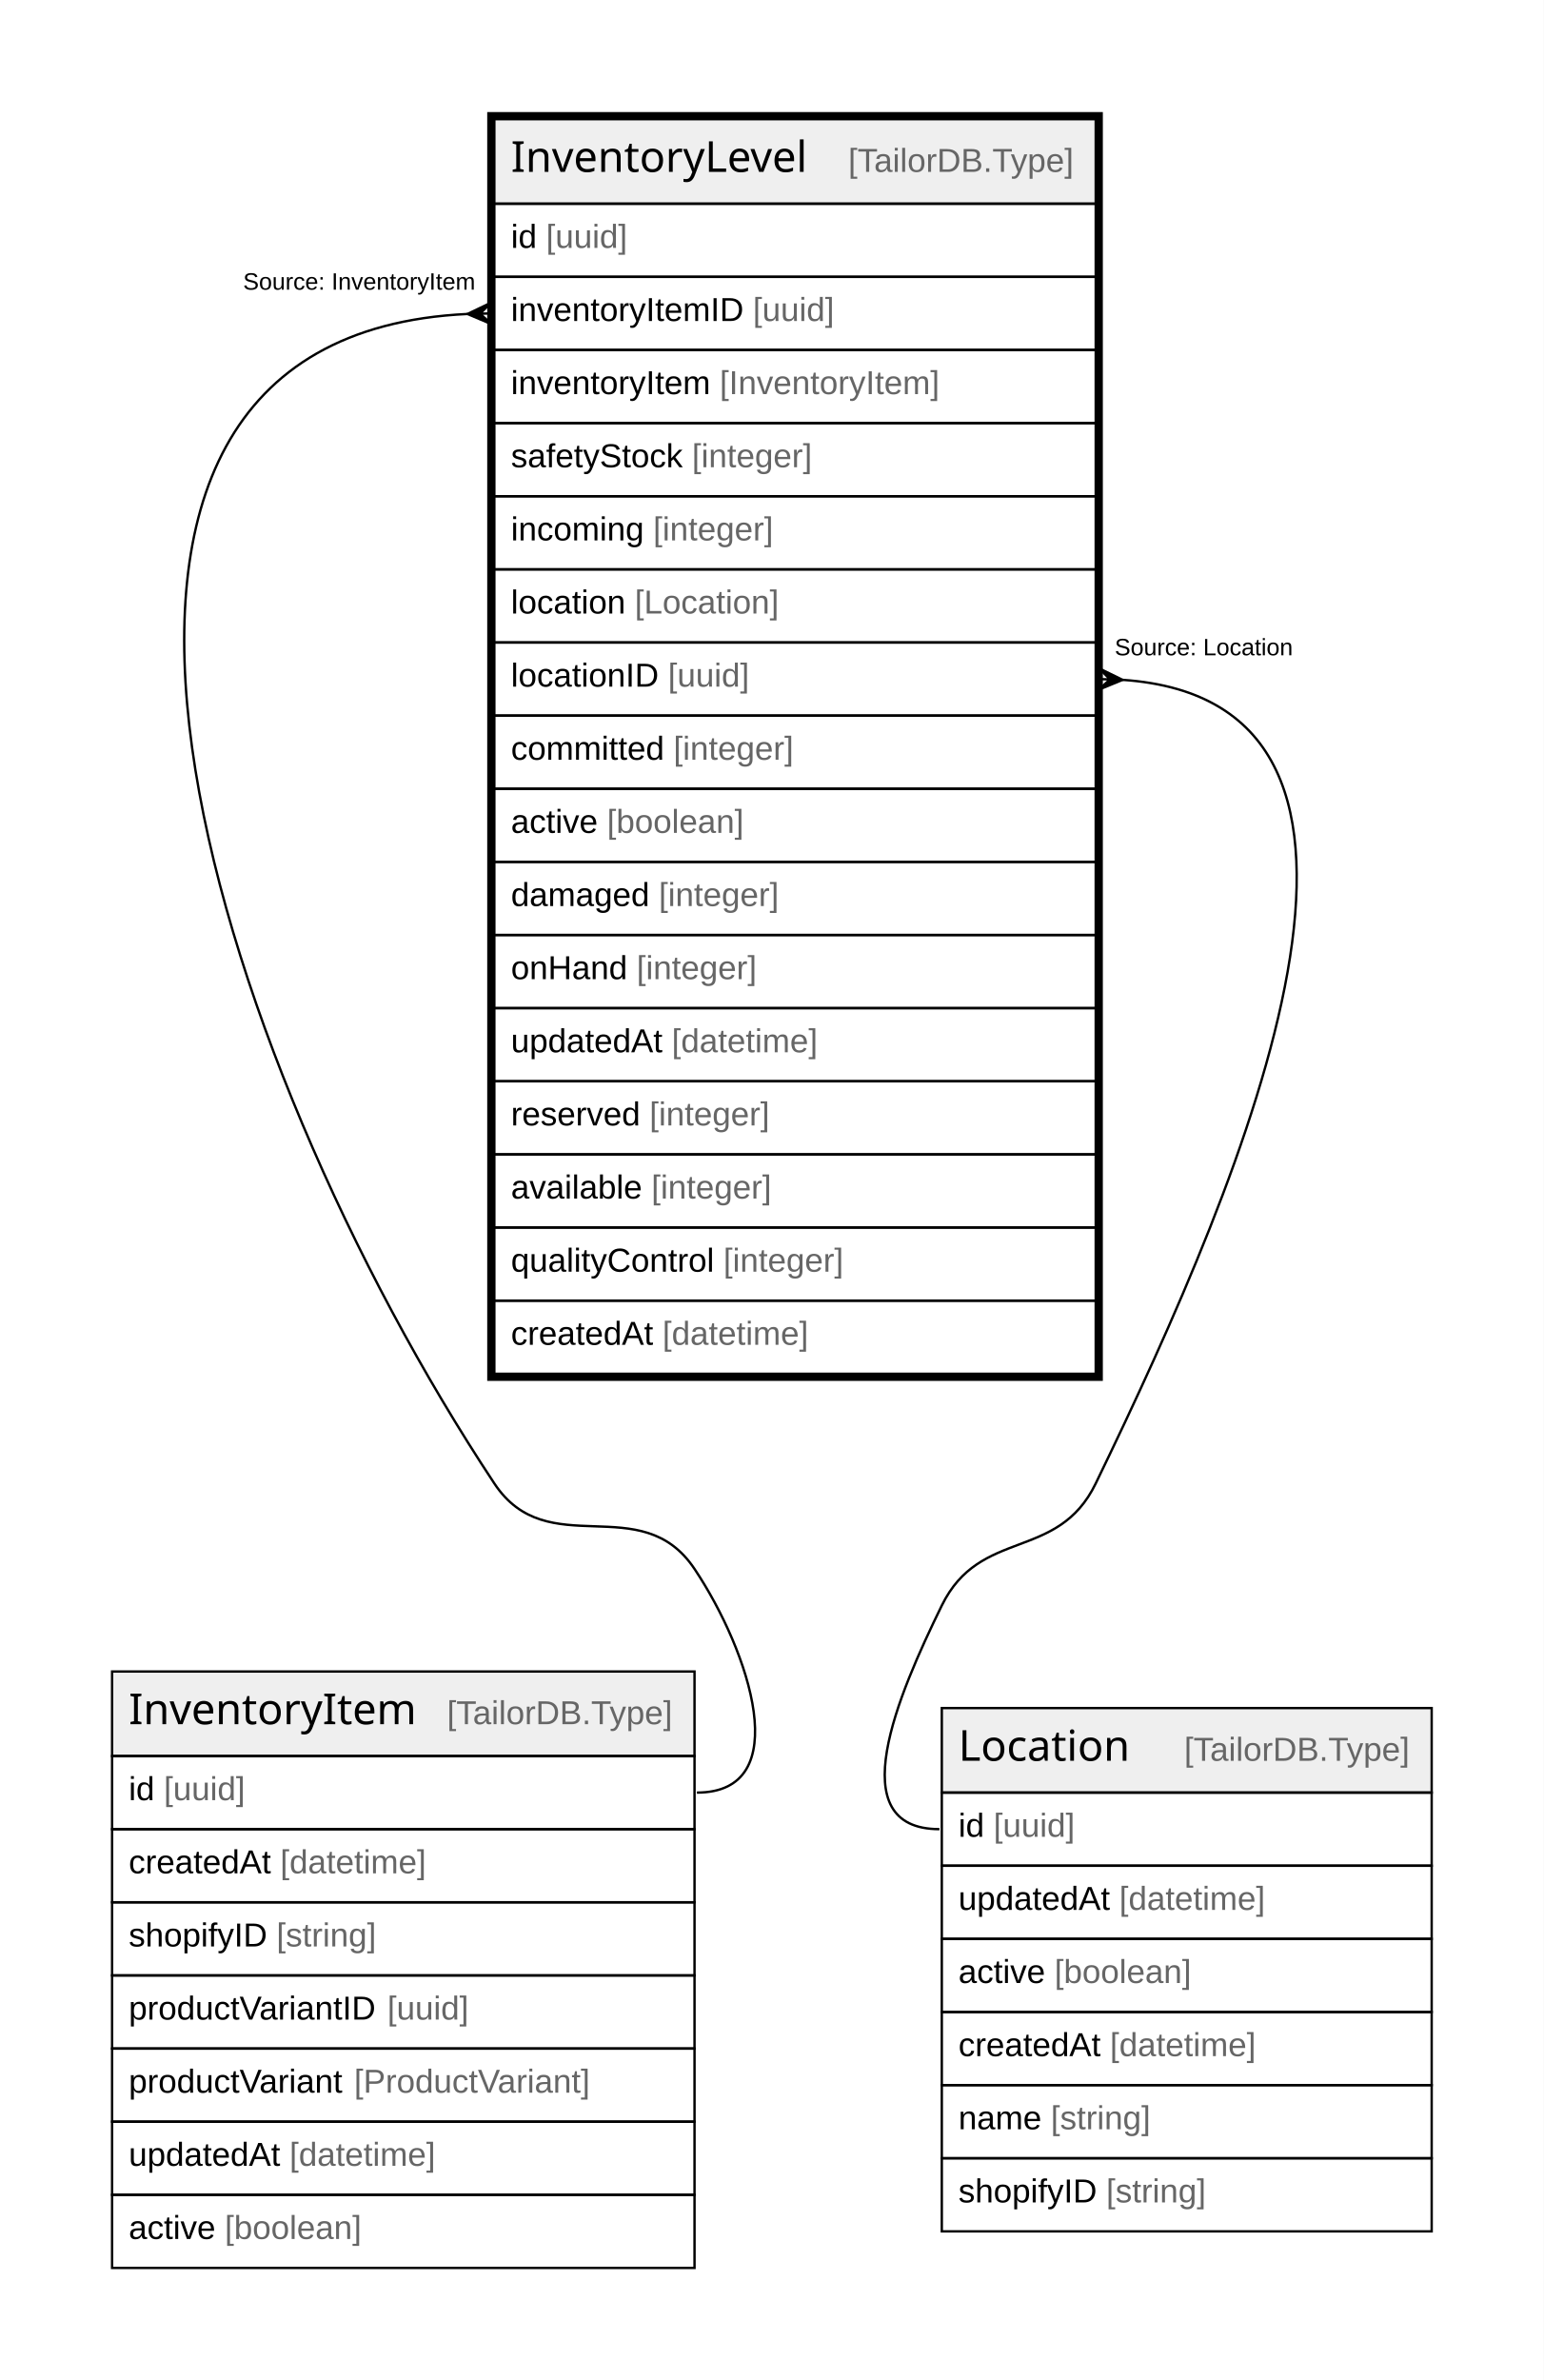
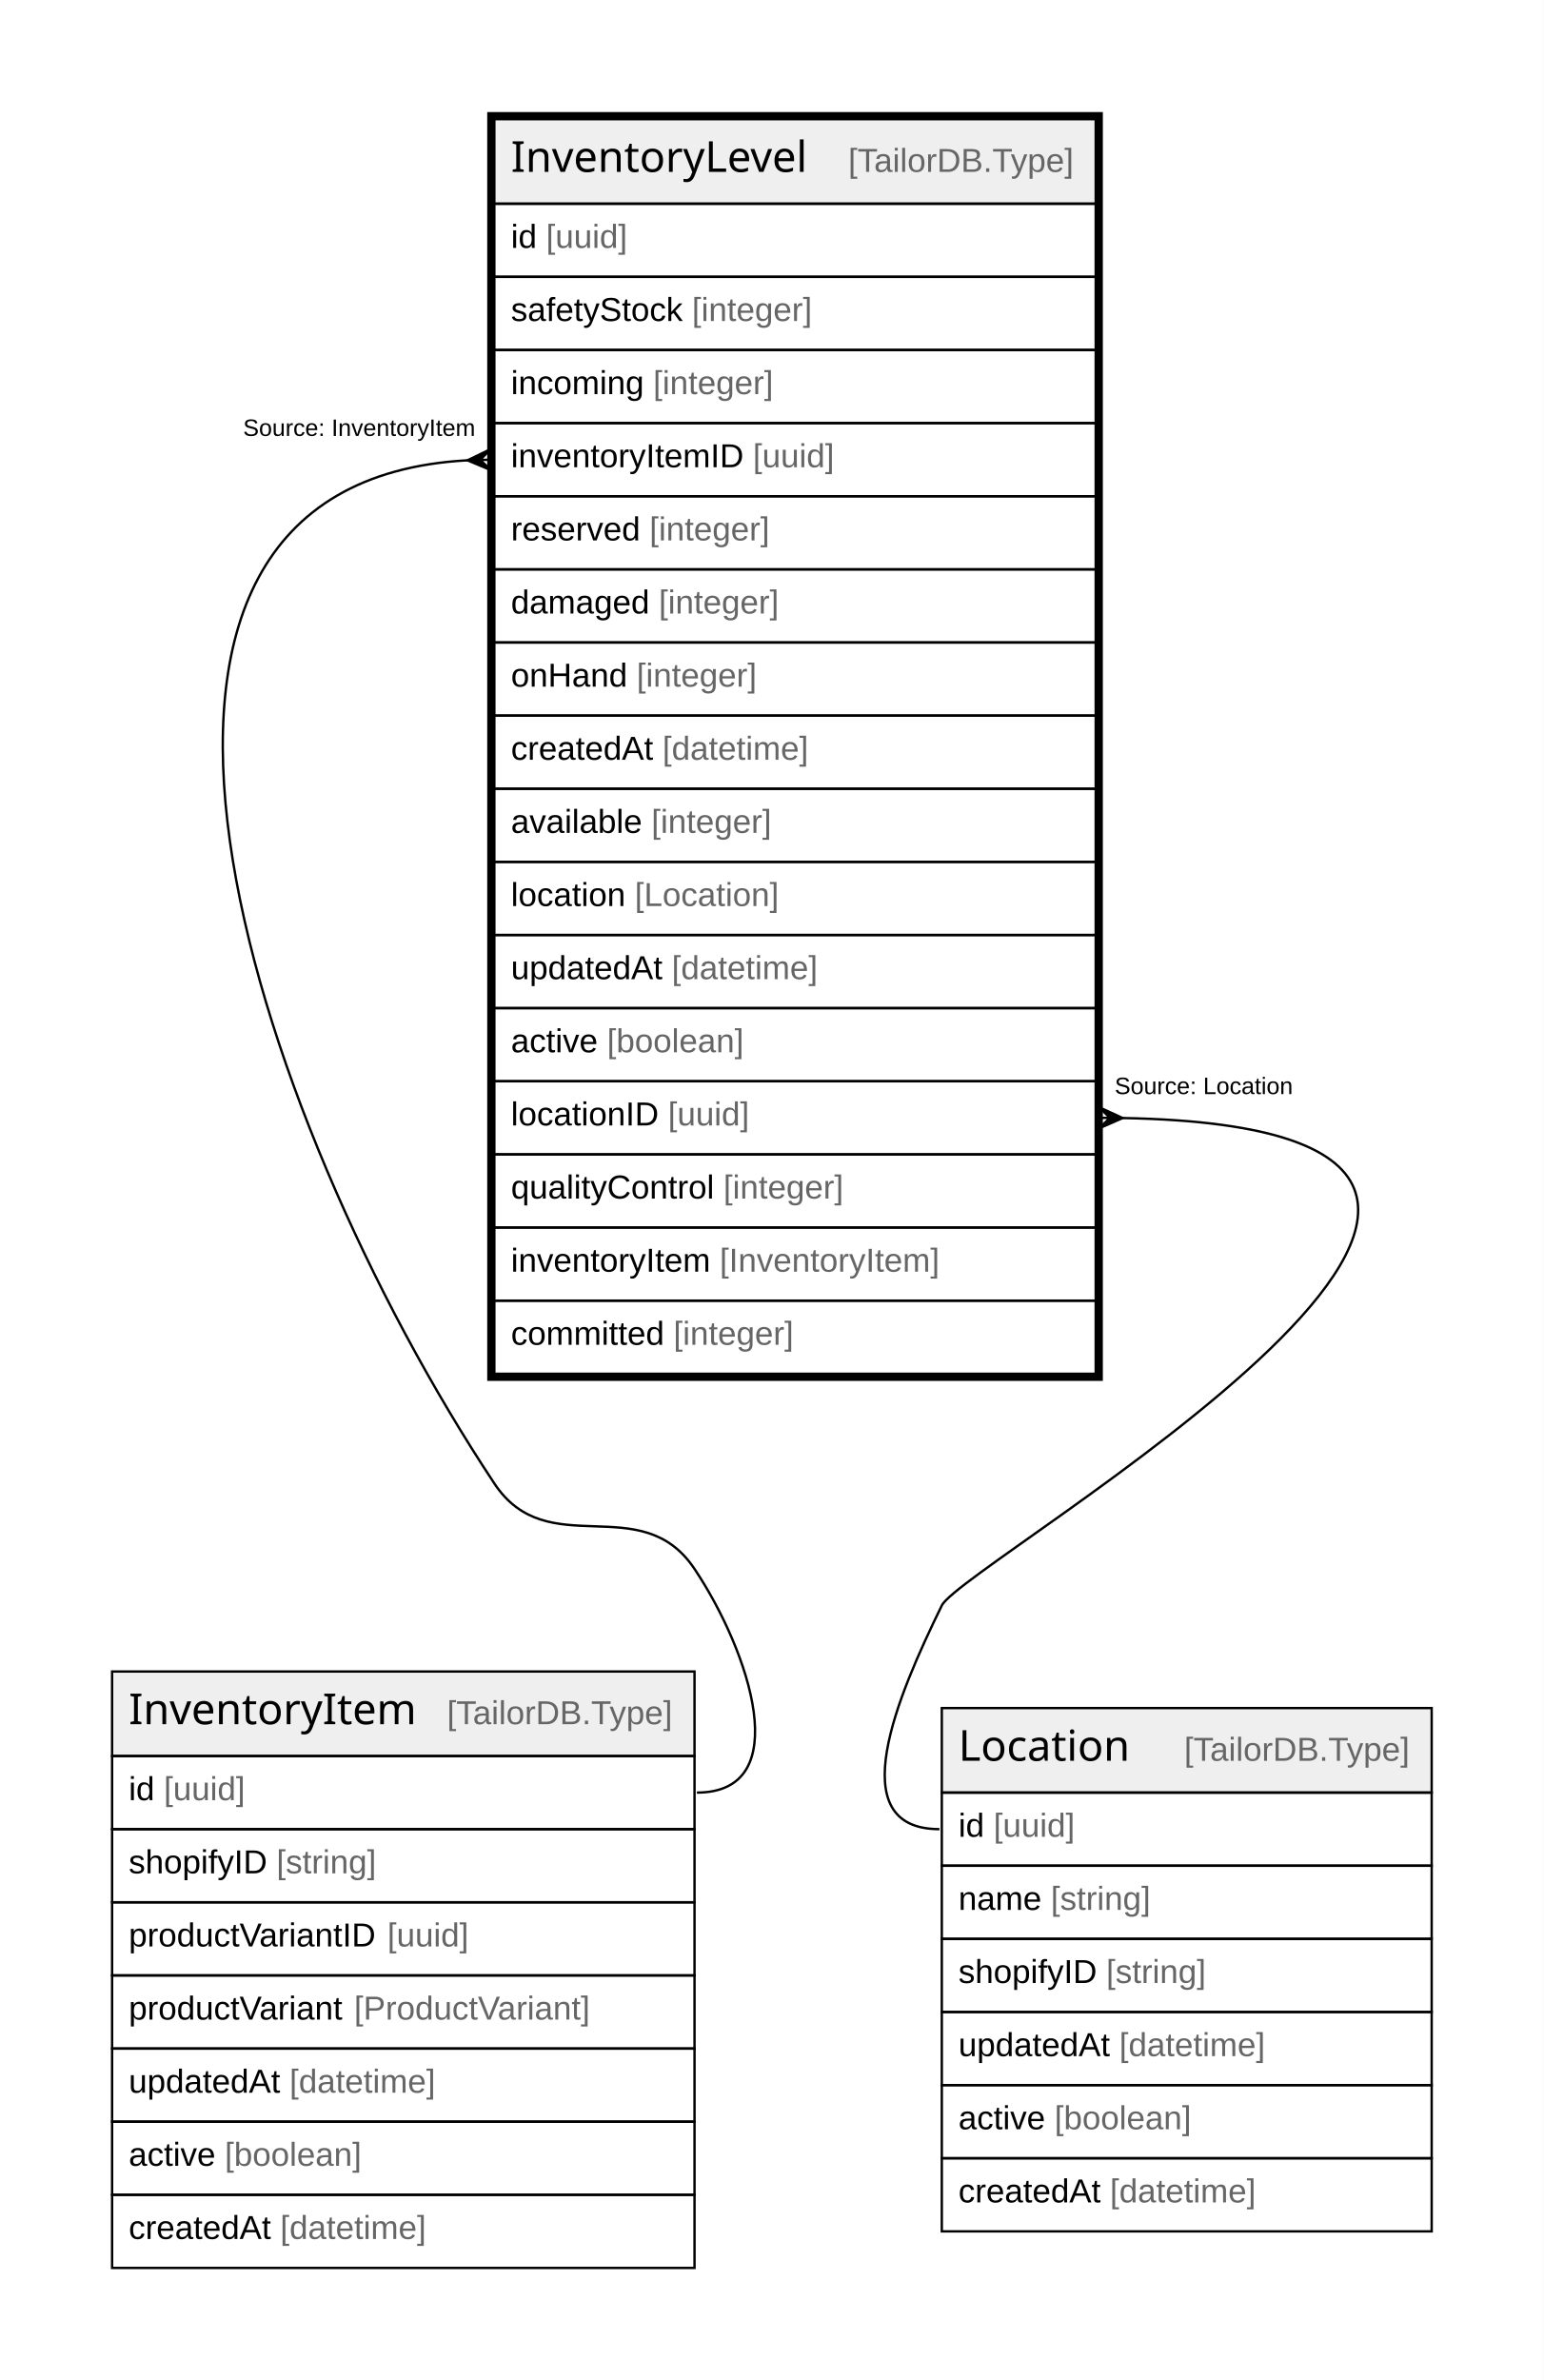
<svg xmlns="http://www.w3.org/2000/svg" width="650pt" height="1002pt" viewBox="0.00 0.00 650.23 1002.40">
  <g id="graph0" class="graph" transform="scale(1 1) rotate(0) translate(4 998.4)">
    <polygon fill="white" stroke="none" points="-4,4 -4,-998.4 646.23,-998.4 646.23,4 -4,4" />
    <g id="node1" class="node">
      <polygon fill="#efefef" stroke="none" points="204.21,-912.6 204.21,-948.2 457.52,-948.2 457.52,-912.6 204.21,-912.6" />
      <polygon fill="none" stroke="black" points="204.21,-912.6 204.21,-948.2 457.52,-948.2 457.52,-912.6 204.21,-912.6" />
      <text text-anchor="start" x="211.21" y="-926" font-family="Arial Bold" font-size="18.00">InventoryLevel</text>
      <text text-anchor="start" x="322.16" y="-926" font-family="Arial" font-size="14.00">    </text>
      <text text-anchor="start" x="353.28" y="-926" font-family="Arial" font-size="14.00" fill="#666666">[TailorDB.Type]</text>
      <polygon fill="none" stroke="black" points="204.21,-881.8 204.21,-912.6 457.52,-912.6 457.52,-881.8 204.21,-881.8" />
      <text text-anchor="start" x="211.21" y="-894" font-family="Arial" font-size="14.00">id </text>
      <text text-anchor="start" x="225.99" y="-894" font-family="Arial" font-size="14.00" fill="#666666">[uuid]</text>
      <polygon fill="none" stroke="black" points="204.21,-851 204.21,-881.8 457.52,-881.8 457.52,-851 204.21,-851" />
-       <text text-anchor="start" x="211.21" y="-863.2" font-family="Arial" font-size="14.00">inventoryItemID </text>
-       <text text-anchor="start" x="313.13" y="-863.2" font-family="Arial" font-size="14.00" fill="#666666">[uuid]</text>
+       <text text-anchor="start" x="211.21" y="-863.2" font-family="Arial" font-size="14.00">safetyStock </text>
+       <text text-anchor="start" x="287.46" y="-863.2" font-family="Arial" font-size="14.00" fill="#666666">[integer]</text>
      <polygon fill="none" stroke="black" points="204.21,-820.2 204.21,-851 457.52,-851 457.52,-820.2 204.21,-820.2" />
-       <text text-anchor="start" x="211.21" y="-832.4" font-family="Arial" font-size="14.00">inventoryItem </text>
-       <text text-anchor="start" x="299.13" y="-832.4" font-family="Arial" font-size="14.00" fill="#666666">[InventoryItem]</text>
+       <text text-anchor="start" x="211.21" y="-832.4" font-family="Arial" font-size="14.00">incoming </text>
+       <text text-anchor="start" x="271.12" y="-832.4" font-family="Arial" font-size="14.00" fill="#666666">[integer]</text>
      <polygon fill="none" stroke="black" points="204.21,-789.4 204.21,-820.2 457.52,-820.2 457.52,-789.4 204.21,-789.4" />
-       <text text-anchor="start" x="211.21" y="-801.6" font-family="Arial" font-size="14.00">safetyStock </text>
-       <text text-anchor="start" x="287.46" y="-801.6" font-family="Arial" font-size="14.00" fill="#666666">[integer]</text>
+       <text text-anchor="start" x="211.21" y="-801.6" font-family="Arial" font-size="14.00">inventoryItemID </text>
+       <text text-anchor="start" x="313.13" y="-801.6" font-family="Arial" font-size="14.00" fill="#666666">[uuid]</text>
      <polygon fill="none" stroke="black" points="204.21,-758.6 204.21,-789.4 457.52,-789.4 457.52,-758.6 204.21,-758.6" />
-       <text text-anchor="start" x="211.21" y="-770.8" font-family="Arial" font-size="14.00">incoming </text>
-       <text text-anchor="start" x="271.12" y="-770.8" font-family="Arial" font-size="14.00" fill="#666666">[integer]</text>
+       <text text-anchor="start" x="211.21" y="-770.8" font-family="Arial" font-size="14.00">reserved </text>
+       <text text-anchor="start" x="269.56" y="-770.8" font-family="Arial" font-size="14.00" fill="#666666">[integer]</text>
      <polygon fill="none" stroke="black" points="204.21,-727.8 204.21,-758.6 457.52,-758.6 457.52,-727.8 204.21,-727.8" />
-       <text text-anchor="start" x="211.21" y="-740" font-family="Arial" font-size="14.00">location </text>
-       <text text-anchor="start" x="263.35" y="-740" font-family="Arial" font-size="14.00" fill="#666666">[Location]</text>
+       <text text-anchor="start" x="211.21" y="-740" font-family="Arial" font-size="14.00">damaged </text>
+       <text text-anchor="start" x="273.47" y="-740" font-family="Arial" font-size="14.00" fill="#666666">[integer]</text>
      <polygon fill="none" stroke="black" points="204.21,-697 204.21,-727.8 457.52,-727.8 457.52,-697 204.21,-697" />
-       <text text-anchor="start" x="211.21" y="-709.2" font-family="Arial" font-size="14.00">locationID </text>
-       <text text-anchor="start" x="277.35" y="-709.2" font-family="Arial" font-size="14.00" fill="#666666">[uuid]</text>
+       <text text-anchor="start" x="211.21" y="-709.2" font-family="Arial" font-size="14.00">onHand </text>
+       <text text-anchor="start" x="264.14" y="-709.2" font-family="Arial" font-size="14.00" fill="#666666">[integer]</text>
      <polygon fill="none" stroke="black" points="204.21,-666.2 204.21,-697 457.52,-697 457.52,-666.2 204.21,-666.2" />
-       <text text-anchor="start" x="211.21" y="-678.4" font-family="Arial" font-size="14.00">committed </text>
-       <text text-anchor="start" x="279.67" y="-678.4" font-family="Arial" font-size="14.00" fill="#666666">[integer]</text>
+       <text text-anchor="start" x="211.21" y="-678.4" font-family="Arial" font-size="14.00">createdAt </text>
+       <text text-anchor="start" x="275.02" y="-678.4" font-family="Arial" font-size="14.00" fill="#666666">[datetime]</text>
      <polygon fill="none" stroke="black" points="204.21,-635.4 204.21,-666.2 457.52,-666.2 457.52,-635.4 204.21,-635.4" />
-       <text text-anchor="start" x="211.21" y="-647.6" font-family="Arial" font-size="14.00">active </text>
-       <text text-anchor="start" x="251.67" y="-647.6" font-family="Arial" font-size="14.00" fill="#666666">[boolean]</text>
+       <text text-anchor="start" x="211.21" y="-647.6" font-family="Arial" font-size="14.00">available </text>
+       <text text-anchor="start" x="270.36" y="-647.6" font-family="Arial" font-size="14.00" fill="#666666">[integer]</text>
      <polygon fill="none" stroke="black" points="204.21,-604.6 204.21,-635.4 457.52,-635.4 457.52,-604.6 204.21,-604.6" />
-       <text text-anchor="start" x="211.21" y="-616.8" font-family="Arial" font-size="14.00">damaged </text>
-       <text text-anchor="start" x="273.47" y="-616.8" font-family="Arial" font-size="14.00" fill="#666666">[integer]</text>
+       <text text-anchor="start" x="211.21" y="-616.8" font-family="Arial" font-size="14.00">location </text>
+       <text text-anchor="start" x="263.35" y="-616.8" font-family="Arial" font-size="14.00" fill="#666666">[Location]</text>
      <polygon fill="none" stroke="black" points="204.21,-573.8 204.21,-604.6 457.52,-604.6 457.52,-573.8 204.21,-573.8" />
-       <text text-anchor="start" x="211.21" y="-586" font-family="Arial" font-size="14.00">onHand </text>
-       <text text-anchor="start" x="264.14" y="-586" font-family="Arial" font-size="14.00" fill="#666666">[integer]</text>
+       <text text-anchor="start" x="211.21" y="-586" font-family="Arial" font-size="14.00">updatedAt </text>
+       <text text-anchor="start" x="278.93" y="-586" font-family="Arial" font-size="14.00" fill="#666666">[datetime]</text>
      <polygon fill="none" stroke="black" points="204.21,-543 204.21,-573.8 457.52,-573.8 457.52,-543 204.21,-543" />
-       <text text-anchor="start" x="211.21" y="-555.2" font-family="Arial" font-size="14.00">updatedAt </text>
-       <text text-anchor="start" x="278.93" y="-555.2" font-family="Arial" font-size="14.00" fill="#666666">[datetime]</text>
+       <text text-anchor="start" x="211.21" y="-555.2" font-family="Arial" font-size="14.00">active </text>
+       <text text-anchor="start" x="251.67" y="-555.2" font-family="Arial" font-size="14.00" fill="#666666">[boolean]</text>
      <polygon fill="none" stroke="black" points="204.21,-512.2 204.21,-543 457.52,-543 457.52,-512.2 204.21,-512.2" />
-       <text text-anchor="start" x="211.21" y="-524.4" font-family="Arial" font-size="14.00">reserved </text>
-       <text text-anchor="start" x="269.56" y="-524.4" font-family="Arial" font-size="14.00" fill="#666666">[integer]</text>
+       <text text-anchor="start" x="211.21" y="-524.4" font-family="Arial" font-size="14.00">locationID </text>
+       <text text-anchor="start" x="277.35" y="-524.4" font-family="Arial" font-size="14.00" fill="#666666">[uuid]</text>
      <polygon fill="none" stroke="black" points="204.21,-481.4 204.21,-512.2 457.52,-512.2 457.52,-481.4 204.21,-481.4" />
-       <text text-anchor="start" x="211.21" y="-493.6" font-family="Arial" font-size="14.00">available </text>
-       <text text-anchor="start" x="270.36" y="-493.6" font-family="Arial" font-size="14.00" fill="#666666">[integer]</text>
+       <text text-anchor="start" x="211.21" y="-493.6" font-family="Arial" font-size="14.00">qualityControl </text>
+       <text text-anchor="start" x="300.69" y="-493.6" font-family="Arial" font-size="14.00" fill="#666666">[integer]</text>
      <polygon fill="none" stroke="black" points="204.21,-450.6 204.21,-481.4 457.52,-481.4 457.52,-450.6 204.21,-450.6" />
-       <text text-anchor="start" x="211.21" y="-462.8" font-family="Arial" font-size="14.00">qualityControl </text>
-       <text text-anchor="start" x="300.69" y="-462.8" font-family="Arial" font-size="14.00" fill="#666666">[integer]</text>
+       <text text-anchor="start" x="211.21" y="-462.8" font-family="Arial" font-size="14.00">inventoryItem </text>
+       <text text-anchor="start" x="299.13" y="-462.8" font-family="Arial" font-size="14.00" fill="#666666">[InventoryItem]</text>
      <polygon fill="none" stroke="black" points="204.21,-419.8 204.21,-450.6 457.52,-450.6 457.52,-419.8 204.21,-419.8" />
-       <text text-anchor="start" x="211.21" y="-432" font-family="Arial" font-size="14.00">createdAt </text>
-       <text text-anchor="start" x="275.02" y="-432" font-family="Arial" font-size="14.00" fill="#666666">[datetime]</text>
+       <text text-anchor="start" x="211.21" y="-432" font-family="Arial" font-size="14.00">committed </text>
+       <text text-anchor="start" x="279.67" y="-432" font-family="Arial" font-size="14.00" fill="#666666">[integer]</text>
      <polygon fill="none" stroke="black" stroke-width="3" points="202.71,-418.3 202.71,-949.7 459.02,-949.7 459.02,-418.3 202.71,-418.3" />
    </g>
    <g id="node2" class="node">
      <polygon fill="#efefef" stroke="none" points="43.2,-258.8 43.2,-294.4 288.53,-294.4 288.53,-258.8 43.2,-258.8" />
      <polygon fill="none" stroke="black" points="43.2,-258.8 43.2,-294.4 288.53,-294.4 288.53,-258.8 43.2,-258.8" />
      <text text-anchor="start" x="50.2" y="-272.2" font-family="Arial Bold" font-size="18.00">InventoryItem</text>
      <text text-anchor="start" x="153.16" y="-272.2" font-family="Arial" font-size="14.00">    </text>
      <text text-anchor="start" x="184.28" y="-272.2" font-family="Arial" font-size="14.00" fill="#666666">[TailorDB.Type]</text>
      <polygon fill="none" stroke="black" points="43.2,-228 43.2,-258.8 288.53,-258.8 288.53,-228 43.2,-228" />
      <text text-anchor="start" x="50.2" y="-240.2" font-family="Arial" font-size="14.00">id </text>
      <text text-anchor="start" x="64.99" y="-240.2" font-family="Arial" font-size="14.00" fill="#666666">[uuid]</text>
      <polygon fill="none" stroke="black" points="43.2,-197.2 43.2,-228 288.53,-228 288.53,-197.2 43.2,-197.2" />
-       <text text-anchor="start" x="50.2" y="-209.4" font-family="Arial" font-size="14.00">createdAt </text>
-       <text text-anchor="start" x="114.01" y="-209.4" font-family="Arial" font-size="14.00" fill="#666666">[datetime]</text>
+       <text text-anchor="start" x="50.2" y="-209.4" font-family="Arial" font-size="14.00">shopifyID </text>
+       <text text-anchor="start" x="112.45" y="-209.4" font-family="Arial" font-size="14.00" fill="#666666">[string]</text>
      <polygon fill="none" stroke="black" points="43.2,-166.4 43.2,-197.2 288.53,-197.2 288.53,-166.4 43.2,-166.4" />
-       <text text-anchor="start" x="50.2" y="-178.6" font-family="Arial" font-size="14.00">shopifyID </text>
-       <text text-anchor="start" x="112.45" y="-178.6" font-family="Arial" font-size="14.00" fill="#666666">[string]</text>
+       <text text-anchor="start" x="50.2" y="-178.6" font-family="Arial" font-size="14.00">productVariantID </text>
+       <text text-anchor="start" x="159.14" y="-178.6" font-family="Arial" font-size="14.00" fill="#666666">[uuid]</text>
      <polygon fill="none" stroke="black" points="43.2,-135.6 43.2,-166.4 288.53,-166.4 288.53,-135.6 43.2,-135.6" />
-       <text text-anchor="start" x="50.2" y="-147.8" font-family="Arial" font-size="14.00">productVariantID </text>
-       <text text-anchor="start" x="159.14" y="-147.8" font-family="Arial" font-size="14.00" fill="#666666">[uuid]</text>
+       <text text-anchor="start" x="50.2" y="-147.8" font-family="Arial" font-size="14.00">productVariant </text>
+       <text text-anchor="start" x="145.14" y="-147.8" font-family="Arial" font-size="14.00" fill="#666666">[ProductVariant]</text>
      <polygon fill="none" stroke="black" points="43.2,-104.8 43.2,-135.6 288.53,-135.6 288.53,-104.8 43.2,-104.8" />
-       <text text-anchor="start" x="50.2" y="-117" font-family="Arial" font-size="14.00">productVariant </text>
-       <text text-anchor="start" x="145.14" y="-117" font-family="Arial" font-size="14.00" fill="#666666">[ProductVariant]</text>
+       <text text-anchor="start" x="50.2" y="-117" font-family="Arial" font-size="14.00">updatedAt </text>
+       <text text-anchor="start" x="117.92" y="-117" font-family="Arial" font-size="14.00" fill="#666666">[datetime]</text>
      <polygon fill="none" stroke="black" points="43.2,-74 43.2,-104.8 288.53,-104.8 288.53,-74 43.2,-74" />
-       <text text-anchor="start" x="50.2" y="-86.2" font-family="Arial" font-size="14.00">updatedAt </text>
-       <text text-anchor="start" x="117.92" y="-86.2" font-family="Arial" font-size="14.00" fill="#666666">[datetime]</text>
+       <text text-anchor="start" x="50.2" y="-86.2" font-family="Arial" font-size="14.00">active </text>
+       <text text-anchor="start" x="90.66" y="-86.2" font-family="Arial" font-size="14.00" fill="#666666">[boolean]</text>
      <polygon fill="none" stroke="black" points="43.2,-43.2 43.2,-74 288.53,-74 288.53,-43.2 43.2,-43.2" />
-       <text text-anchor="start" x="50.2" y="-55.4" font-family="Arial" font-size="14.00">active </text>
-       <text text-anchor="start" x="90.66" y="-55.4" font-family="Arial" font-size="14.00" fill="#666666">[boolean]</text>
+       <text text-anchor="start" x="50.2" y="-55.4" font-family="Arial" font-size="14.00">createdAt </text>
+       <text text-anchor="start" x="114.01" y="-55.4" font-family="Arial" font-size="14.00" fill="#666666">[datetime]</text>
    </g>
    <g id="edge1" class="edge">
-       <path fill="none" stroke="black" d="M192.86,-866.16C-12.62,-856.44 85.27,-553.3 204.21,-373.6 226.7,-339.62 265.89,-371.48 288.53,-337.6 311.79,-302.79 331.4,-243.4 289.53,-243.4" />
-       <polygon fill="black" stroke="black" points="192.87,-866.16 202.77,-870.89 198.21,-866.28 202.54,-866.38 202.54,-866.38 202.54,-866.38 198.21,-866.28 202.98,-861.89 192.87,-866.16" />
-       <text text-anchor="start" x="98.38" y="-876.4" font-family="Arial" font-size="10.00">Source: InventoryItem</text>
+       <path fill="none" stroke="black" d="M192.82,-804.52C14.79,-794.77 100.37,-530.43 204.21,-373.6 226.7,-339.62 265.89,-371.48 288.53,-337.6 311.79,-302.79 331.4,-243.4 289.53,-243.4" />
+       <polygon fill="black" stroke="black" points="192.87,-804.52 202.75,-809.29 198.21,-804.67 202.54,-804.78 202.54,-804.78 202.54,-804.78 198.21,-804.67 202.99,-800.29 192.87,-804.52" />
+       <text text-anchor="start" x="98.38" y="-814.8" font-family="Arial" font-size="10.00">Source: InventoryItem</text>
    </g>
    <g id="node3" class="node">
      <polygon fill="#efefef" stroke="none" points="392.69,-243.4 392.69,-279 599.03,-279 599.03,-243.4 392.69,-243.4" />
      <polygon fill="none" stroke="black" points="392.69,-243.4 392.69,-279 599.03,-279 599.03,-243.4 392.69,-243.4" />
      <text text-anchor="start" x="399.69" y="-256.8" font-family="Arial Bold" font-size="18.00">Location</text>
      <text text-anchor="start" x="463.67" y="-256.8" font-family="Arial" font-size="14.00">    </text>
      <text text-anchor="start" x="494.79" y="-256.8" font-family="Arial" font-size="14.00" fill="#666666">[TailorDB.Type]</text>
      <polygon fill="none" stroke="black" points="392.69,-212.6 392.69,-243.4 599.03,-243.4 599.03,-212.6 392.69,-212.6" />
      <text text-anchor="start" x="399.69" y="-224.8" font-family="Arial" font-size="14.00">id </text>
      <text text-anchor="start" x="414.48" y="-224.8" font-family="Arial" font-size="14.00" fill="#666666">[uuid]</text>
      <polygon fill="none" stroke="black" points="392.69,-181.8 392.69,-212.6 599.03,-212.6 599.03,-181.8 392.69,-181.8" />
-       <text text-anchor="start" x="399.69" y="-194" font-family="Arial" font-size="14.00">updatedAt </text>
-       <text text-anchor="start" x="467.42" y="-194" font-family="Arial" font-size="14.00" fill="#666666">[datetime]</text>
+       <text text-anchor="start" x="399.69" y="-194" font-family="Arial" font-size="14.00">name </text>
+       <text text-anchor="start" x="438.6" y="-194" font-family="Arial" font-size="14.00" fill="#666666">[string]</text>
      <polygon fill="none" stroke="black" points="392.69,-151 392.69,-181.8 599.03,-181.8 599.03,-151 392.69,-151" />
-       <text text-anchor="start" x="399.69" y="-163.2" font-family="Arial" font-size="14.00">active </text>
-       <text text-anchor="start" x="440.16" y="-163.2" font-family="Arial" font-size="14.00" fill="#666666">[boolean]</text>
+       <text text-anchor="start" x="399.69" y="-163.2" font-family="Arial" font-size="14.00">shopifyID </text>
+       <text text-anchor="start" x="461.94" y="-163.2" font-family="Arial" font-size="14.00" fill="#666666">[string]</text>
      <polygon fill="none" stroke="black" points="392.69,-120.2 392.69,-151 599.03,-151 599.03,-120.2 392.69,-120.2" />
-       <text text-anchor="start" x="399.69" y="-132.4" font-family="Arial" font-size="14.00">createdAt </text>
-       <text text-anchor="start" x="463.51" y="-132.4" font-family="Arial" font-size="14.00" fill="#666666">[datetime]</text>
+       <text text-anchor="start" x="399.69" y="-132.4" font-family="Arial" font-size="14.00">updatedAt </text>
+       <text text-anchor="start" x="467.42" y="-132.4" font-family="Arial" font-size="14.00" fill="#666666">[datetime]</text>
      <polygon fill="none" stroke="black" points="392.69,-89.4 392.69,-120.2 599.03,-120.2 599.03,-89.4 392.69,-89.4" />
-       <text text-anchor="start" x="399.69" y="-101.6" font-family="Arial" font-size="14.00">name </text>
-       <text text-anchor="start" x="438.6" y="-101.6" font-family="Arial" font-size="14.00" fill="#666666">[string]</text>
+       <text text-anchor="start" x="399.69" y="-101.6" font-family="Arial" font-size="14.00">active </text>
+       <text text-anchor="start" x="440.16" y="-101.6" font-family="Arial" font-size="14.00" fill="#666666">[boolean]</text>
      <polygon fill="none" stroke="black" points="392.69,-58.6 392.69,-89.4 599.03,-89.4 599.03,-58.6 392.69,-58.6" />
-       <text text-anchor="start" x="399.69" y="-70.8" font-family="Arial" font-size="14.00">shopifyID </text>
-       <text text-anchor="start" x="461.94" y="-70.8" font-family="Arial" font-size="14.00" fill="#666666">[string]</text>
+       <text text-anchor="start" x="399.69" y="-70.8" font-family="Arial" font-size="14.00">createdAt </text>
+       <text text-anchor="start" x="463.51" y="-70.8" font-family="Arial" font-size="14.00" fill="#666666">[datetime]</text>
    </g>
    <g id="edge2" class="edge">
-       <path fill="none" stroke="black" d="M468.72,-712.07C605.09,-702.91 521.71,-505.9 457.52,-373.6 441.47,-340.52 408.87,-355.22 392.69,-322.2 374.27,-284.6 349.83,-228 391.69,-228" />
-       <polygon fill="black" stroke="black" points="468.85,-712.06 458.71,-707.89 463.52,-712.24 459.19,-712.38 459.19,-712.38 459.19,-712.38 463.52,-712.24 459,-716.89 468.85,-712.06" />
-       <text text-anchor="start" x="465.52" y="-722.4" font-family="Arial" font-size="10.00">Source: Location</text>
+       <path fill="none" stroke="black" d="M468.76,-527.51C726.62,-522.89 401.89,-340.96 392.69,-322.2 374.27,-284.6 349.83,-228 391.69,-228" />
+       <polygon fill="black" stroke="black" points="468.86,-527.51 458.82,-523.1 463.52,-527.56 459.19,-527.59 459.19,-527.59 459.19,-527.59 463.52,-527.56 458.9,-532.1 468.86,-527.51" />
+       <text text-anchor="start" x="465.52" y="-537.6" font-family="Arial" font-size="10.00">Source: Location</text>
    </g>
  </g>
</svg>
